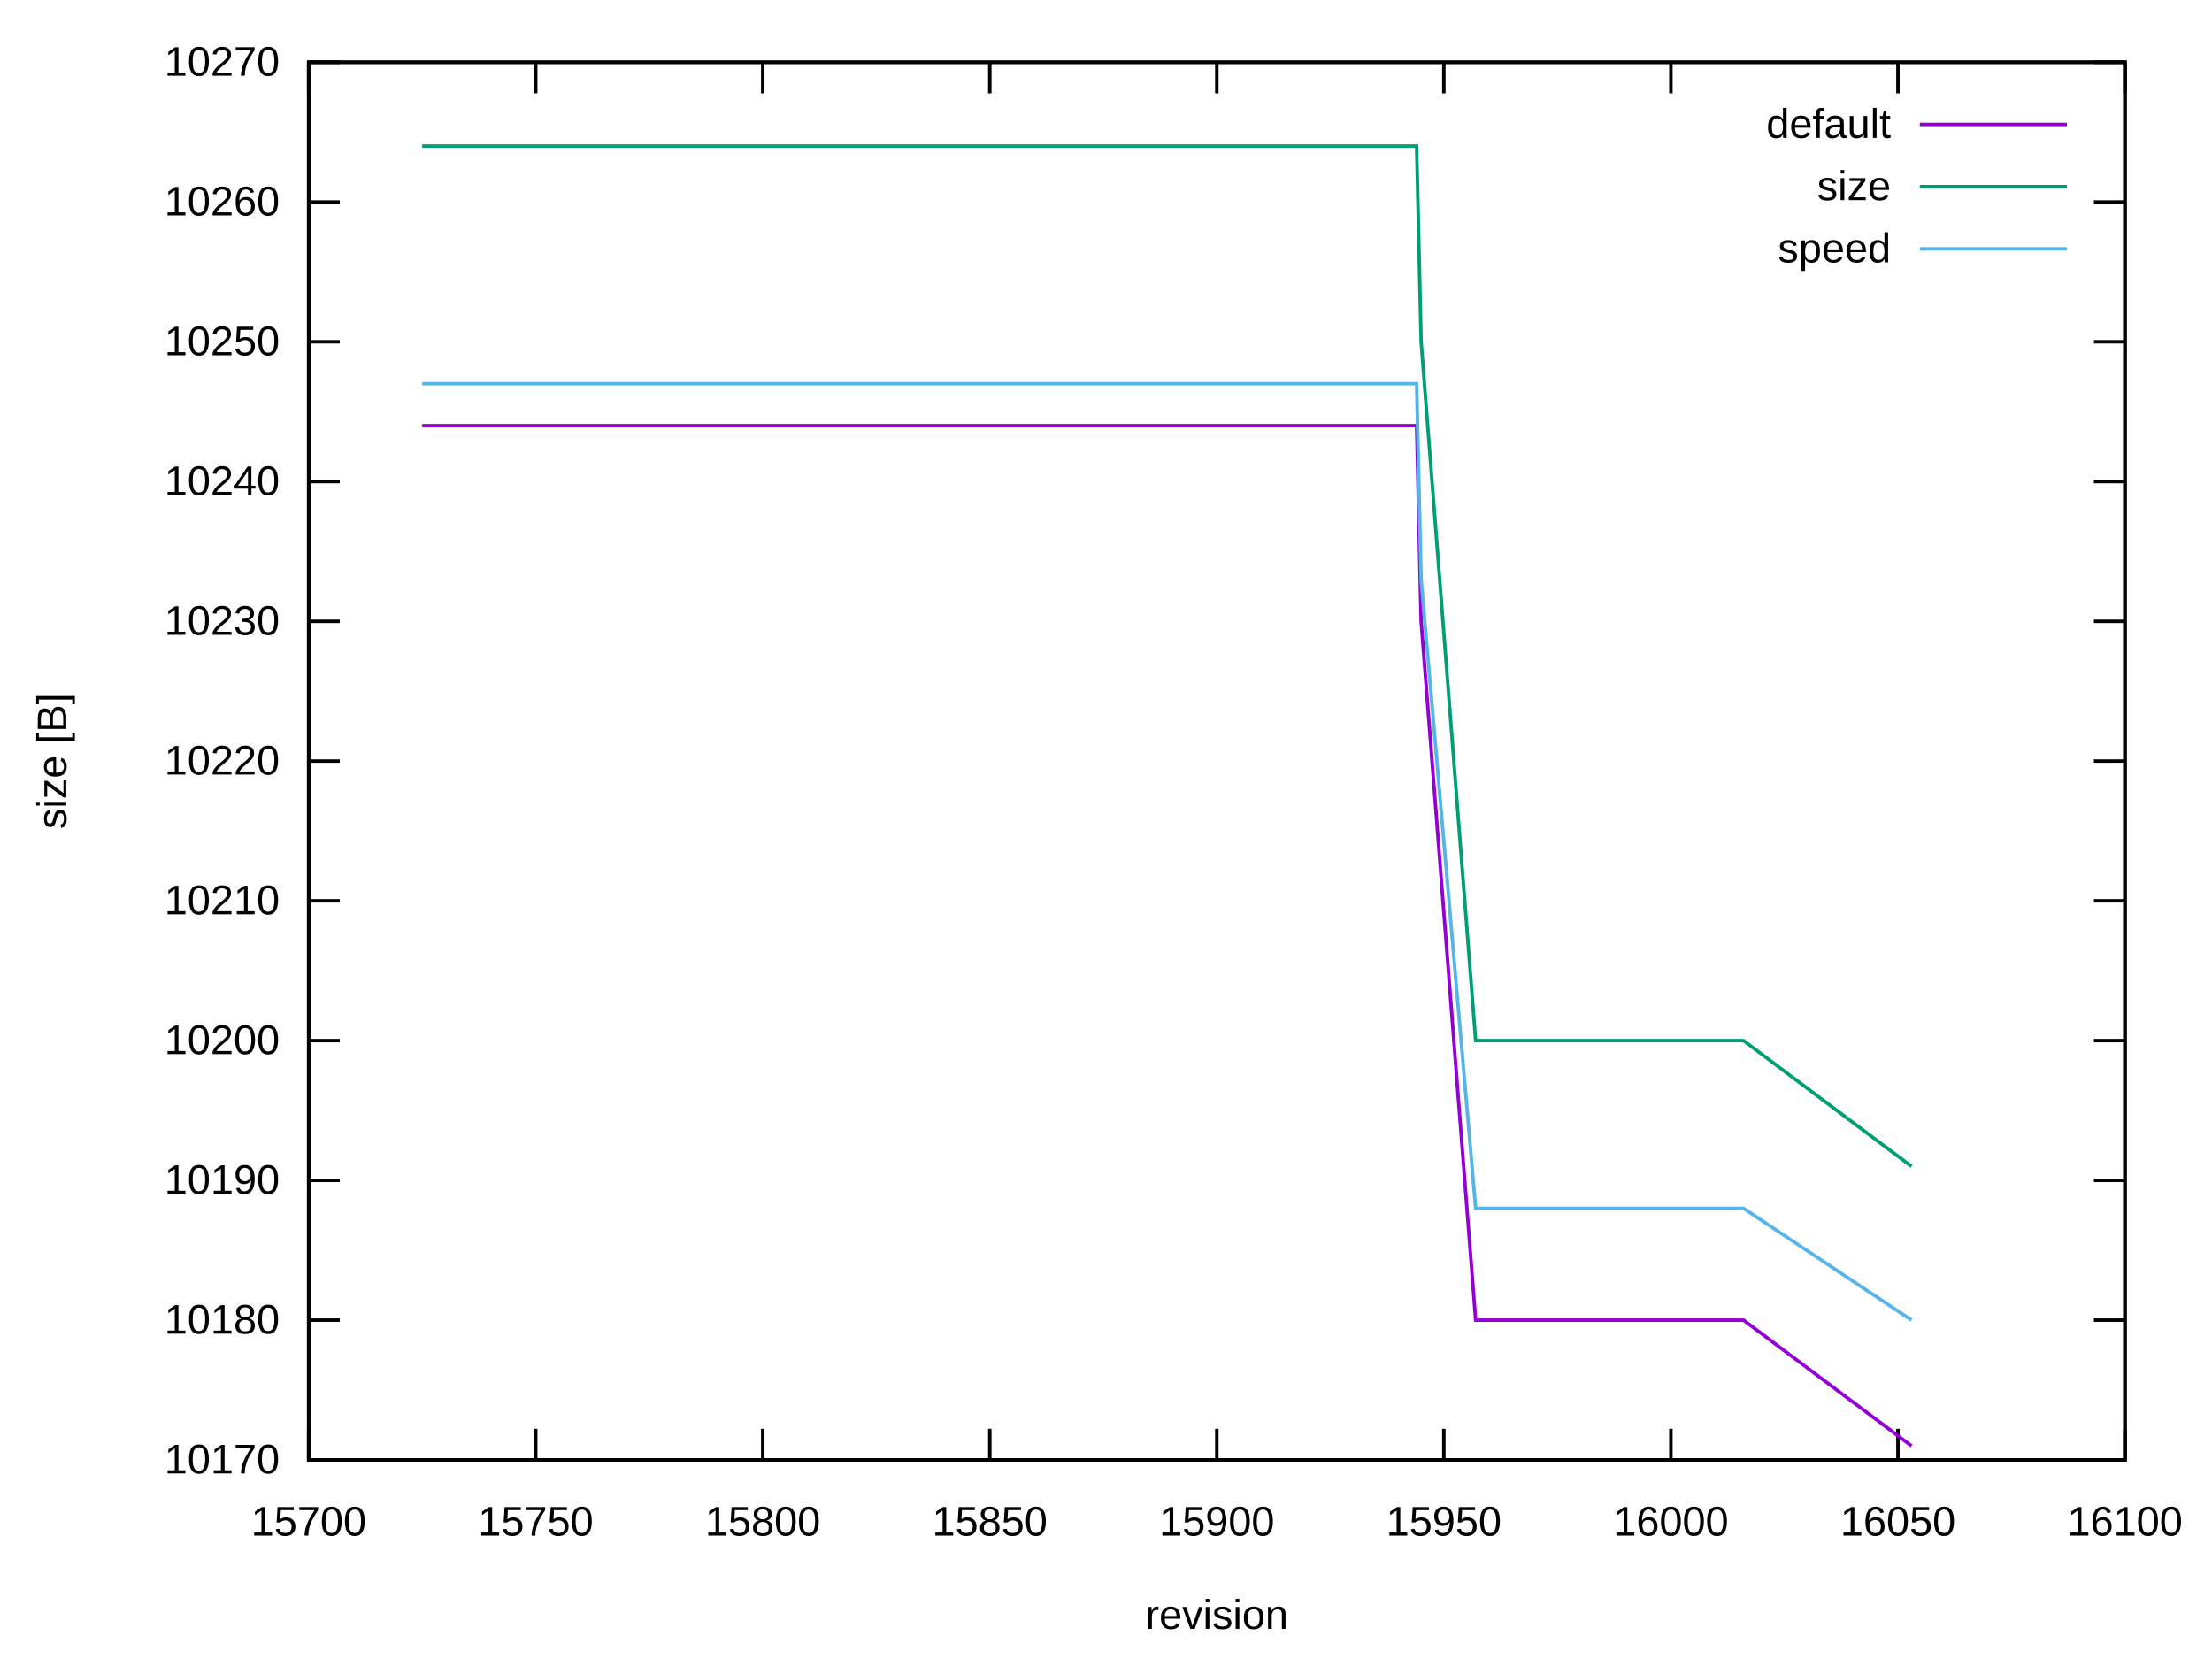
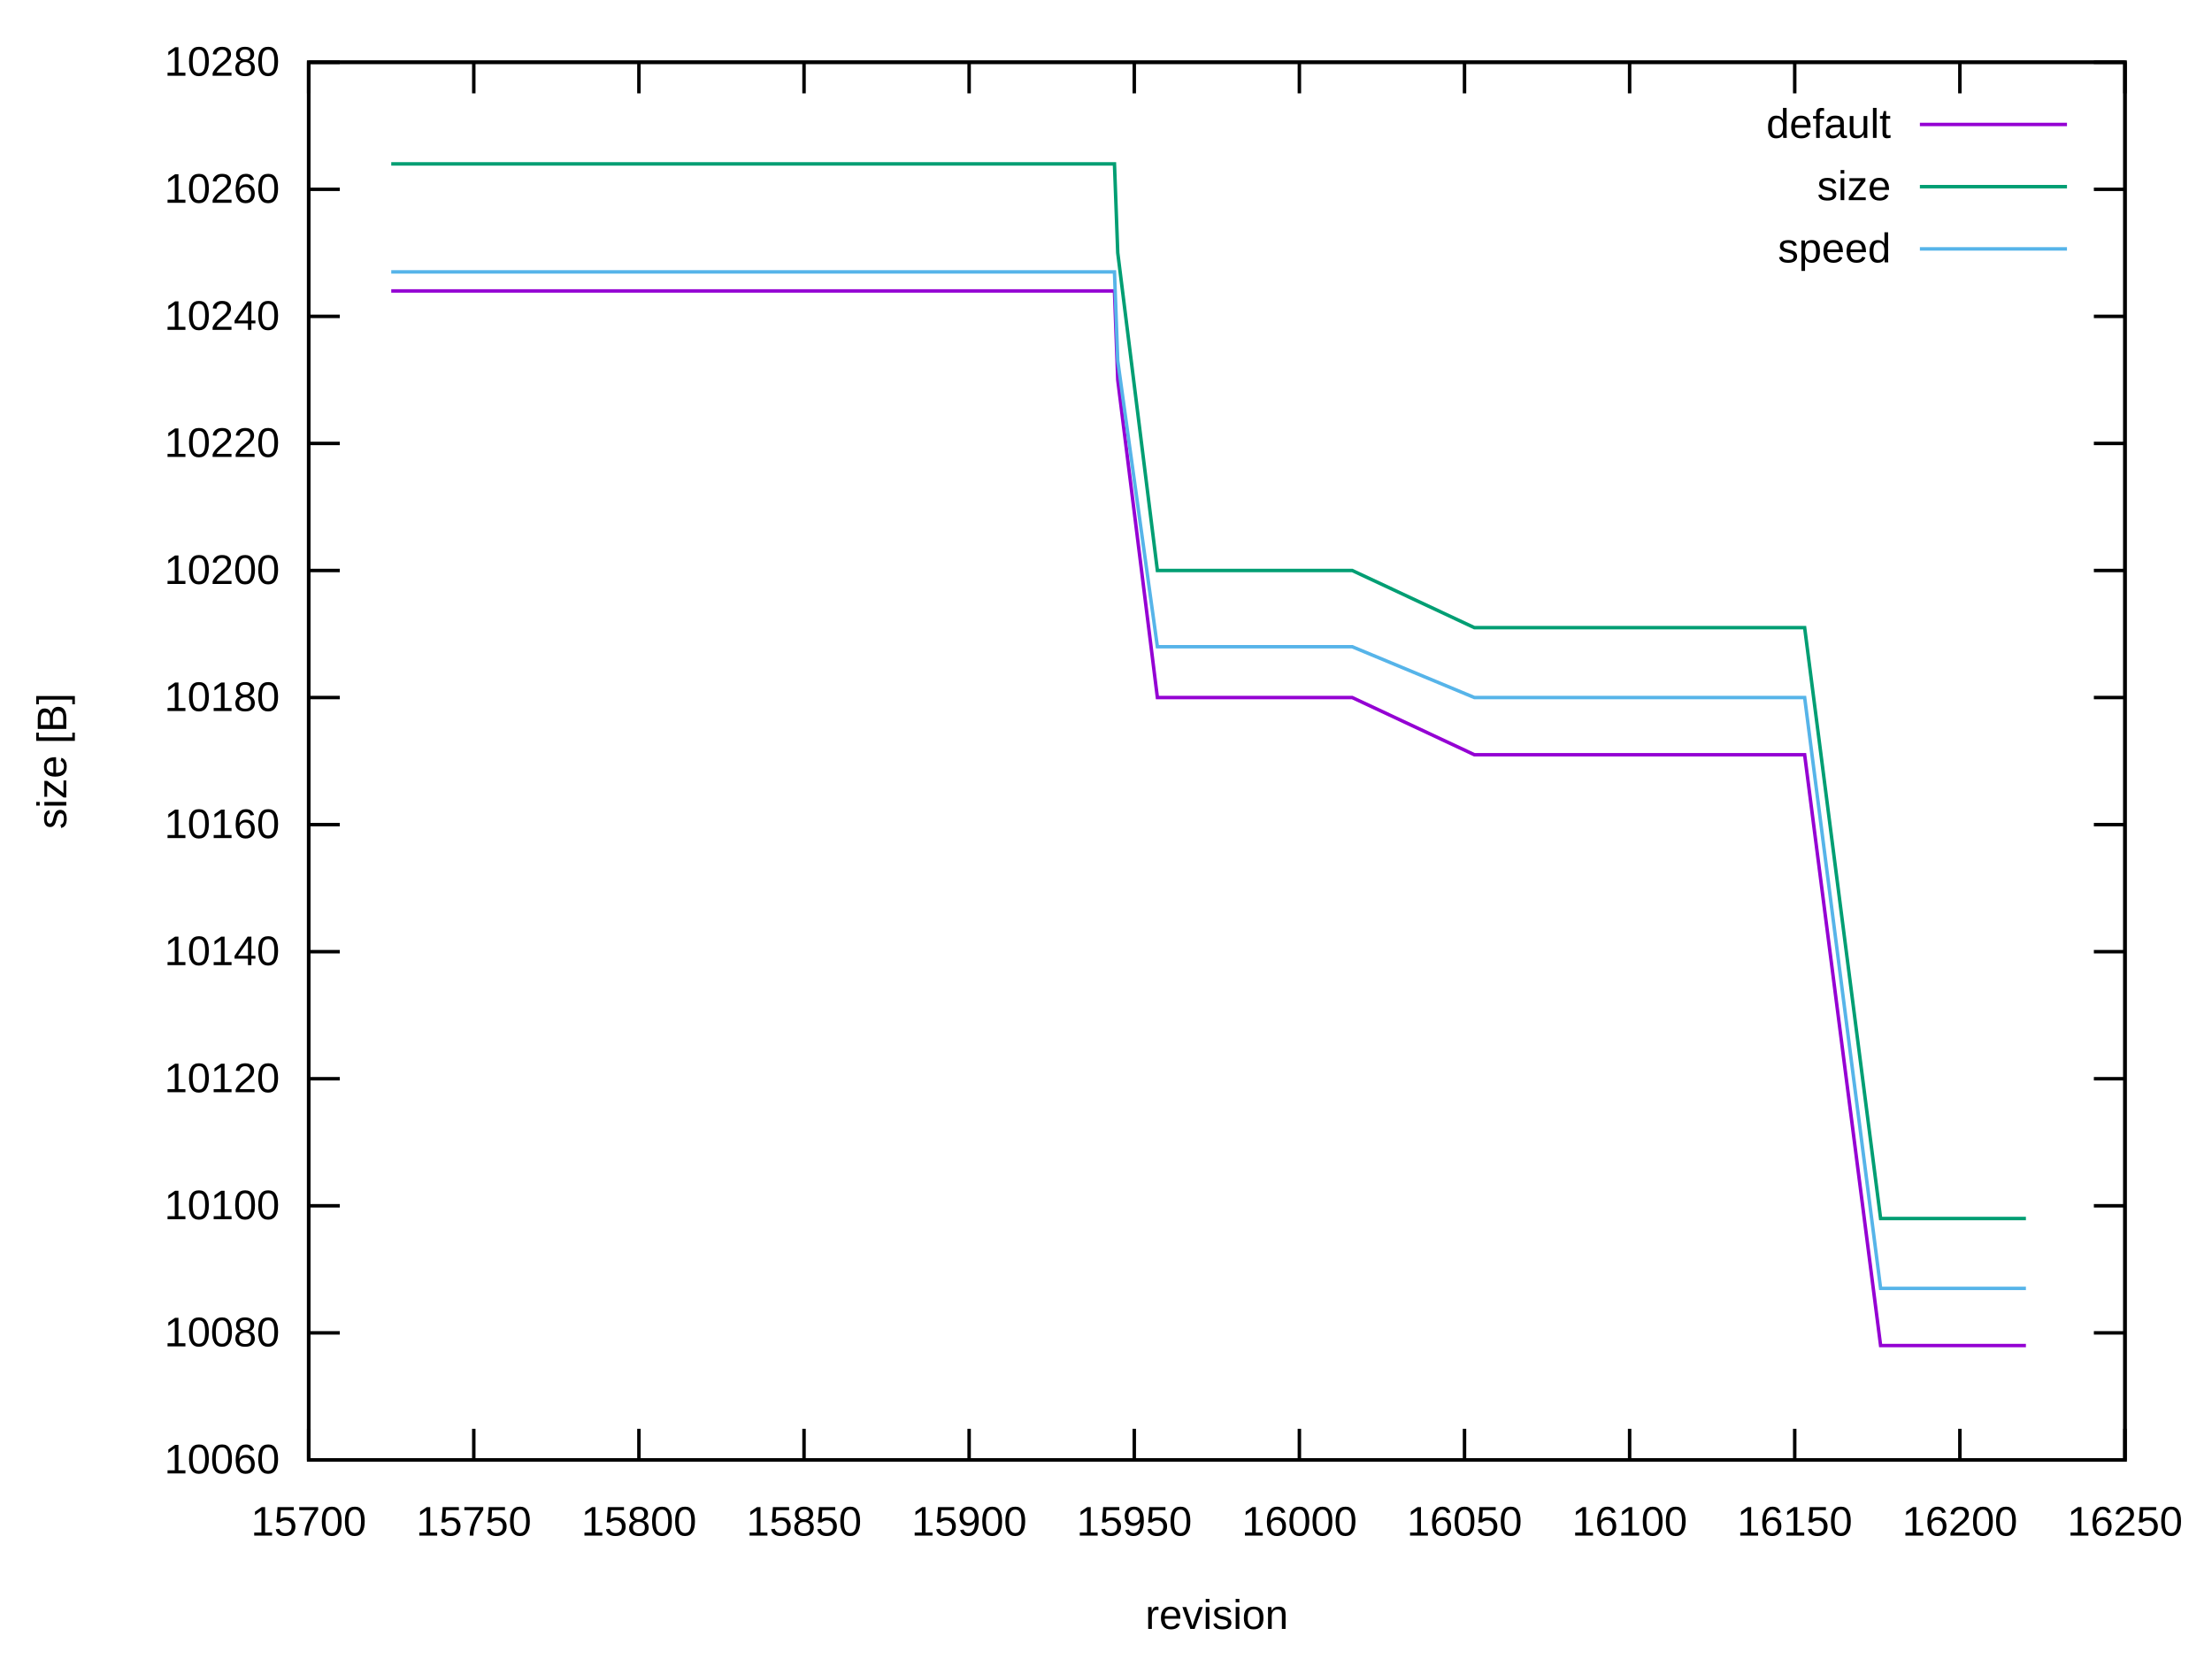
<svg xmlns="http://www.w3.org/2000/svg" xmlns:xlink="http://www.w3.org/1999/xlink" width="640" height="480" viewBox="0 0 640 480">
  <g id="gnuplot_canvas">
    <rect x="0" y="0" width="640" height="480" fill="none" />
    <defs>
      <circle id="gpDot" r="0.5" stroke-width="0.5" stroke="currentColor" />
      <path id="gpPt0" stroke-width="0.222" stroke="currentColor" d="M-1,0 h2 M0,-1 v2" />
      <path id="gpPt1" stroke-width="0.222" stroke="currentColor" d="M-1,-1 L1,1 M1,-1 L-1,1" />
      <path id="gpPt2" stroke-width="0.222" stroke="currentColor" d="M-1,0 L1,0 M0,-1 L0,1 M-1,-1 L1,1 M-1,1 L1,-1" />
      <rect id="gpPt3" stroke-width="0.222" stroke="currentColor" x="-1" y="-1" width="2" height="2" />
      <rect id="gpPt4" stroke-width="0.222" stroke="currentColor" fill="currentColor" x="-1" y="-1" width="2" height="2" />
      <circle id="gpPt5" stroke-width="0.222" stroke="currentColor" cx="0" cy="0" r="1" />
      <use xlink:href="#gpPt5" id="gpPt6" fill="currentColor" stroke="none" />
      <path id="gpPt7" stroke-width="0.222" stroke="currentColor" d="M0,-1.33 L-1.33,0.67 L1.33,0.67 z" />
      <use xlink:href="#gpPt7" id="gpPt8" fill="currentColor" stroke="none" />
      <use xlink:href="#gpPt7" id="gpPt9" stroke="currentColor" transform="rotate(180)" />
      <use xlink:href="#gpPt9" id="gpPt10" fill="currentColor" stroke="none" />
      <use xlink:href="#gpPt3" id="gpPt11" stroke="currentColor" transform="rotate(45)" />
      <use xlink:href="#gpPt11" id="gpPt12" fill="currentColor" stroke="none" />
      <path id="gpPt13" stroke-width="0.222" stroke="currentColor" d="M0,1.330 L1.265,0.411 L0.782,-1.067 L-0.782,-1.076 L-1.265,0.411 z" />
      <use xlink:href="#gpPt13" id="gpPt14" fill="currentColor" stroke="none" />
      <filter id="textbox" filterUnits="objectBoundingBox" x="0" y="0" height="1" width="1">
        <feFlood flood-color="white" flood-opacity="1" result="bgnd" />
        <feComposite in="SourceGraphic" in2="bgnd" operator="atop" />
      </filter>
      <filter id="greybox" filterUnits="objectBoundingBox" x="0" y="0" height="1" width="1">
        <feFlood flood-color="lightgrey" flood-opacity="1" result="grey" />
        <feComposite in="SourceGraphic" in2="grey" operator="atop" />
      </filter>
    </defs>
    <g fill="none" color="white" stroke="currentColor" stroke-width="1.00" stroke-linecap="butt" stroke-linejoin="miter">
</g>
    <g fill="none" color="black" stroke="currentColor" stroke-width="1.00" stroke-linecap="butt" stroke-linejoin="miter">
      <path stroke="black" d="M89.31,422.40 L98.31,422.40 M614.82,422.40 L605.82,422.40  " />
      <g transform="translate(80.92,426.30)" stroke="none" fill="black" font-family="Arial" font-size="12.00" text-anchor="end">
        <text>
-           <tspan font-family="Arial"> 10170</tspan>
-         </text>
-       </g>
-     </g>
-     <g fill="none" color="black" stroke="currentColor" stroke-width="1.00" stroke-linecap="butt" stroke-linejoin="miter">
-       <path stroke="black" d="M89.31,381.96 L98.31,381.96 M614.82,381.96 L605.82,381.96  " />
-       <g transform="translate(80.92,385.86)" stroke="none" fill="black" font-family="Arial" font-size="12.00" text-anchor="end">
+           <tspan font-family="Arial"> 10060</tspan>
+         </text>
+       </g>
+     </g>
+     <g fill="none" color="black" stroke="currentColor" stroke-width="1.00" stroke-linecap="butt" stroke-linejoin="miter">
+       <path stroke="black" d="M89.31,385.64 L98.31,385.64 M614.82,385.64 L605.82,385.64  " />
+       <g transform="translate(80.92,389.54)" stroke="none" fill="black" font-family="Arial" font-size="12.00" text-anchor="end">
+         <text>
+           <tspan font-family="Arial"> 10080</tspan>
+         </text>
+       </g>
+     </g>
+     <g fill="none" color="black" stroke="currentColor" stroke-width="1.00" stroke-linecap="butt" stroke-linejoin="miter">
+       <path stroke="black" d="M89.31,348.87 L98.31,348.87 M614.82,348.87 L605.82,348.87  " />
+       <g transform="translate(80.92,352.77)" stroke="none" fill="black" font-family="Arial" font-size="12.00" text-anchor="end">
+         <text>
+           <tspan font-family="Arial"> 10100</tspan>
+         </text>
+       </g>
+     </g>
+     <g fill="none" color="black" stroke="currentColor" stroke-width="1.00" stroke-linecap="butt" stroke-linejoin="miter">
+       <path stroke="black" d="M89.31,312.11 L98.31,312.11 M614.82,312.11 L605.82,312.11  " />
+       <g transform="translate(80.92,316.01)" stroke="none" fill="black" font-family="Arial" font-size="12.00" text-anchor="end">
+         <text>
+           <tspan font-family="Arial"> 10120</tspan>
+         </text>
+       </g>
+     </g>
+     <g fill="none" color="black" stroke="currentColor" stroke-width="1.00" stroke-linecap="butt" stroke-linejoin="miter">
+       <path stroke="black" d="M89.31,275.35 L98.31,275.35 M614.82,275.35 L605.82,275.35  " />
+       <g transform="translate(80.92,279.25)" stroke="none" fill="black" font-family="Arial" font-size="12.00" text-anchor="end">
+         <text>
+           <tspan font-family="Arial"> 10140</tspan>
+         </text>
+       </g>
+     </g>
+     <g fill="none" color="black" stroke="currentColor" stroke-width="1.00" stroke-linecap="butt" stroke-linejoin="miter">
+       <path stroke="black" d="M89.31,238.59 L98.31,238.59 M614.82,238.59 L605.82,238.59  " />
+       <g transform="translate(80.92,242.49)" stroke="none" fill="black" font-family="Arial" font-size="12.00" text-anchor="end">
+         <text>
+           <tspan font-family="Arial"> 10160</tspan>
+         </text>
+       </g>
+     </g>
+     <g fill="none" color="black" stroke="currentColor" stroke-width="1.00" stroke-linecap="butt" stroke-linejoin="miter">
+       <path stroke="black" d="M89.31,201.82 L98.31,201.82 M614.82,201.82 L605.82,201.82  " />
+       <g transform="translate(80.92,205.72)" stroke="none" fill="black" font-family="Arial" font-size="12.00" text-anchor="end">
        <text>
          <tspan font-family="Arial"> 10180</tspan>
        </text>
      </g>
    </g>
    <g fill="none" color="black" stroke="currentColor" stroke-width="1.00" stroke-linecap="butt" stroke-linejoin="miter">
-       <path stroke="black" d="M89.31,341.52 L98.31,341.52 M614.82,341.52 L605.82,341.52  " />
-       <g transform="translate(80.92,345.42)" stroke="none" fill="black" font-family="Arial" font-size="12.00" text-anchor="end">
-         <text>
-           <tspan font-family="Arial"> 10190</tspan>
-         </text>
-       </g>
-     </g>
-     <g fill="none" color="black" stroke="currentColor" stroke-width="1.00" stroke-linecap="butt" stroke-linejoin="miter">
-       <path stroke="black" d="M89.31,301.08 L98.31,301.08 M614.82,301.08 L605.82,301.08  " />
-       <g transform="translate(80.92,304.98)" stroke="none" fill="black" font-family="Arial" font-size="12.00" text-anchor="end">
+       <path stroke="black" d="M89.31,165.06 L98.31,165.06 M614.82,165.06 L605.82,165.06  " />
+       <g transform="translate(80.92,168.96)" stroke="none" fill="black" font-family="Arial" font-size="12.00" text-anchor="end">
        <text>
          <tspan font-family="Arial"> 10200</tspan>
        </text>
      </g>
    </g>
    <g fill="none" color="black" stroke="currentColor" stroke-width="1.00" stroke-linecap="butt" stroke-linejoin="miter">
-       <path stroke="black" d="M89.31,260.64 L98.31,260.64 M614.82,260.64 L605.82,260.64  " />
-       <g transform="translate(80.92,264.54)" stroke="none" fill="black" font-family="Arial" font-size="12.00" text-anchor="end">
-         <text>
-           <tspan font-family="Arial"> 10210</tspan>
-         </text>
-       </g>
-     </g>
-     <g fill="none" color="black" stroke="currentColor" stroke-width="1.00" stroke-linecap="butt" stroke-linejoin="miter">
-       <path stroke="black" d="M89.31,220.20 L98.31,220.20 M614.82,220.20 L605.82,220.20  " />
-       <g transform="translate(80.92,224.10)" stroke="none" fill="black" font-family="Arial" font-size="12.00" text-anchor="end">
+       <path stroke="black" d="M89.31,128.30 L98.31,128.30 M614.82,128.30 L605.82,128.30  " />
+       <g transform="translate(80.92,132.20)" stroke="none" fill="black" font-family="Arial" font-size="12.00" text-anchor="end">
        <text>
          <tspan font-family="Arial"> 10220</tspan>
        </text>
      </g>
    </g>
    <g fill="none" color="black" stroke="currentColor" stroke-width="1.00" stroke-linecap="butt" stroke-linejoin="miter">
-       <path stroke="black" d="M89.31,179.77 L98.31,179.77 M614.82,179.77 L605.82,179.77  " />
-       <g transform="translate(80.92,183.67)" stroke="none" fill="black" font-family="Arial" font-size="12.00" text-anchor="end">
-         <text>
-           <tspan font-family="Arial"> 10230</tspan>
-         </text>
-       </g>
-     </g>
-     <g fill="none" color="black" stroke="currentColor" stroke-width="1.00" stroke-linecap="butt" stroke-linejoin="miter">
-       <path stroke="black" d="M89.31,139.33 L98.31,139.33 M614.82,139.33 L605.82,139.33  " />
-       <g transform="translate(80.92,143.23)" stroke="none" fill="black" font-family="Arial" font-size="12.00" text-anchor="end">
+       <path stroke="black" d="M89.31,91.54 L98.31,91.54 M614.82,91.54 L605.82,91.54  " />
+       <g transform="translate(80.92,95.44)" stroke="none" fill="black" font-family="Arial" font-size="12.00" text-anchor="end">
        <text>
          <tspan font-family="Arial"> 10240</tspan>
        </text>
      </g>
    </g>
    <g fill="none" color="black" stroke="currentColor" stroke-width="1.00" stroke-linecap="butt" stroke-linejoin="miter">
-       <path stroke="black" d="M89.31,98.89 L98.31,98.89 M614.82,98.89 L605.82,98.89  " />
-       <g transform="translate(80.92,102.79)" stroke="none" fill="black" font-family="Arial" font-size="12.00" text-anchor="end">
-         <text>
-           <tspan font-family="Arial"> 10250</tspan>
-         </text>
-       </g>
-     </g>
-     <g fill="none" color="black" stroke="currentColor" stroke-width="1.00" stroke-linecap="butt" stroke-linejoin="miter">
-       <path stroke="black" d="M89.31,58.45 L98.31,58.45 M614.82,58.45 L605.82,58.45  " />
-       <g transform="translate(80.92,62.35)" stroke="none" fill="black" font-family="Arial" font-size="12.00" text-anchor="end">
+       <path stroke="black" d="M89.31,54.77 L98.31,54.77 M614.82,54.77 L605.82,54.77  " />
+       <g transform="translate(80.92,58.67)" stroke="none" fill="black" font-family="Arial" font-size="12.00" text-anchor="end">
        <text>
          <tspan font-family="Arial"> 10260</tspan>
        </text>
      </g>
    </g>
    <g fill="none" color="black" stroke="currentColor" stroke-width="1.00" stroke-linecap="butt" stroke-linejoin="miter">
      <path stroke="black" d="M89.31,18.01 L98.31,18.01 M614.82,18.01 L605.82,18.01  " />
      <g transform="translate(80.92,21.91)" stroke="none" fill="black" font-family="Arial" font-size="12.00" text-anchor="end">
        <text>
-           <tspan font-family="Arial"> 10270</tspan>
+           <tspan font-family="Arial"> 10280</tspan>
        </text>
      </g>
    </g>
    <g fill="none" color="black" stroke="currentColor" stroke-width="1.00" stroke-linecap="butt" stroke-linejoin="miter">
      <path stroke="black" d="M89.31,422.40 L89.31,413.40 M89.31,18.01 L89.31,27.01  " />
      <g transform="translate(89.31,444.30)" stroke="none" fill="black" font-family="Arial" font-size="12.00" text-anchor="middle">
        <text>
          <tspan font-family="Arial"> 15700</tspan>
        </text>
      </g>
    </g>
    <g fill="none" color="black" stroke="currentColor" stroke-width="1.00" stroke-linecap="butt" stroke-linejoin="miter">
-       <path stroke="black" d="M155.00,422.40 L155.00,413.40 M155.00,18.01 L155.00,27.01  " />
-       <g transform="translate(155.00,444.30)" stroke="none" fill="black" font-family="Arial" font-size="12.00" text-anchor="middle">
+       <path stroke="black" d="M137.08,422.40 L137.08,413.40 M137.08,18.01 L137.08,27.01  " />
+       <g transform="translate(137.08,444.30)" stroke="none" fill="black" font-family="Arial" font-size="12.00" text-anchor="middle">
        <text>
          <tspan font-family="Arial"> 15750</tspan>
        </text>
      </g>
    </g>
    <g fill="none" color="black" stroke="currentColor" stroke-width="1.00" stroke-linecap="butt" stroke-linejoin="miter">
-       <path stroke="black" d="M220.69,422.40 L220.69,413.40 M220.69,18.01 L220.69,27.01  " />
-       <g transform="translate(220.69,444.30)" stroke="none" fill="black" font-family="Arial" font-size="12.00" text-anchor="middle">
+       <path stroke="black" d="M184.86,422.40 L184.86,413.40 M184.86,18.01 L184.86,27.01  " />
+       <g transform="translate(184.86,444.30)" stroke="none" fill="black" font-family="Arial" font-size="12.00" text-anchor="middle">
        <text>
          <tspan font-family="Arial"> 15800</tspan>
        </text>
      </g>
    </g>
    <g fill="none" color="black" stroke="currentColor" stroke-width="1.00" stroke-linecap="butt" stroke-linejoin="miter">
-       <path stroke="black" d="M286.38,422.40 L286.38,413.40 M286.38,18.01 L286.38,27.01  " />
-       <g transform="translate(286.38,444.30)" stroke="none" fill="black" font-family="Arial" font-size="12.00" text-anchor="middle">
+       <path stroke="black" d="M232.63,422.40 L232.63,413.40 M232.63,18.01 L232.63,27.01  " />
+       <g transform="translate(232.63,444.30)" stroke="none" fill="black" font-family="Arial" font-size="12.00" text-anchor="middle">
        <text>
          <tspan font-family="Arial"> 15850</tspan>
        </text>
      </g>
    </g>
    <g fill="none" color="black" stroke="currentColor" stroke-width="1.00" stroke-linecap="butt" stroke-linejoin="miter">
-       <path stroke="black" d="M352.07,422.40 L352.07,413.40 M352.07,18.01 L352.07,27.01  " />
-       <g transform="translate(352.07,444.30)" stroke="none" fill="black" font-family="Arial" font-size="12.00" text-anchor="middle">
+       <path stroke="black" d="M280.40,422.40 L280.40,413.40 M280.40,18.01 L280.40,27.01  " />
+       <g transform="translate(280.40,444.30)" stroke="none" fill="black" font-family="Arial" font-size="12.00" text-anchor="middle">
        <text>
          <tspan font-family="Arial"> 15900</tspan>
        </text>
      </g>
    </g>
    <g fill="none" color="black" stroke="currentColor" stroke-width="1.00" stroke-linecap="butt" stroke-linejoin="miter">
-       <path stroke="black" d="M417.75,422.40 L417.75,413.40 M417.75,18.01 L417.75,27.01  " />
-       <g transform="translate(417.75,444.30)" stroke="none" fill="black" font-family="Arial" font-size="12.00" text-anchor="middle">
+       <path stroke="black" d="M328.18,422.40 L328.18,413.40 M328.18,18.01 L328.18,27.01  " />
+       <g transform="translate(328.18,444.30)" stroke="none" fill="black" font-family="Arial" font-size="12.00" text-anchor="middle">
        <text>
          <tspan font-family="Arial"> 15950</tspan>
        </text>
      </g>
    </g>
    <g fill="none" color="black" stroke="currentColor" stroke-width="1.00" stroke-linecap="butt" stroke-linejoin="miter">
-       <path stroke="black" d="M483.44,422.40 L483.44,413.40 M483.44,18.01 L483.44,27.01  " />
-       <g transform="translate(483.44,444.30)" stroke="none" fill="black" font-family="Arial" font-size="12.00" text-anchor="middle">
+       <path stroke="black" d="M375.95,422.40 L375.95,413.40 M375.95,18.01 L375.95,27.01  " />
+       <g transform="translate(375.95,444.30)" stroke="none" fill="black" font-family="Arial" font-size="12.00" text-anchor="middle">
        <text>
          <tspan font-family="Arial"> 16000</tspan>
        </text>
      </g>
    </g>
    <g fill="none" color="black" stroke="currentColor" stroke-width="1.00" stroke-linecap="butt" stroke-linejoin="miter">
-       <path stroke="black" d="M549.13,422.40 L549.13,413.40 M549.13,18.01 L549.13,27.01  " />
-       <g transform="translate(549.13,444.30)" stroke="none" fill="black" font-family="Arial" font-size="12.00" text-anchor="middle">
+       <path stroke="black" d="M423.73,422.40 L423.73,413.40 M423.73,18.01 L423.73,27.01  " />
+       <g transform="translate(423.73,444.30)" stroke="none" fill="black" font-family="Arial" font-size="12.00" text-anchor="middle">
        <text>
          <tspan font-family="Arial"> 16050</tspan>
+         </text>
+       </g>
+     </g>
+     <g fill="none" color="black" stroke="currentColor" stroke-width="1.00" stroke-linecap="butt" stroke-linejoin="miter">
+       <path stroke="black" d="M471.50,422.40 L471.50,413.40 M471.50,18.01 L471.50,27.01  " />
+       <g transform="translate(471.50,444.30)" stroke="none" fill="black" font-family="Arial" font-size="12.00" text-anchor="middle">
+         <text>
+           <tspan font-family="Arial"> 16100</tspan>
+         </text>
+       </g>
+     </g>
+     <g fill="none" color="black" stroke="currentColor" stroke-width="1.00" stroke-linecap="butt" stroke-linejoin="miter">
+       <path stroke="black" d="M519.27,422.40 L519.27,413.40 M519.27,18.01 L519.27,27.01  " />
+       <g transform="translate(519.27,444.30)" stroke="none" fill="black" font-family="Arial" font-size="12.00" text-anchor="middle">
+         <text>
+           <tspan font-family="Arial"> 16150</tspan>
+         </text>
+       </g>
+     </g>
+     <g fill="none" color="black" stroke="currentColor" stroke-width="1.00" stroke-linecap="butt" stroke-linejoin="miter">
+       <path stroke="black" d="M567.05,422.40 L567.05,413.40 M567.05,18.01 L567.05,27.01  " />
+       <g transform="translate(567.05,444.30)" stroke="none" fill="black" font-family="Arial" font-size="12.00" text-anchor="middle">
+         <text>
+           <tspan font-family="Arial"> 16200</tspan>
        </text>
      </g>
    </g>
    <g fill="none" color="black" stroke="currentColor" stroke-width="1.00" stroke-linecap="butt" stroke-linejoin="miter">
      <path stroke="black" d="M614.82,422.40 L614.82,413.40 M614.82,18.01 L614.82,27.01  " />
      <g transform="translate(614.82,444.30)" stroke="none" fill="black" font-family="Arial" font-size="12.00" text-anchor="middle">
        <text>
-           <tspan font-family="Arial"> 16100</tspan>
+           <tspan font-family="Arial"> 16250</tspan>
        </text>
      </g>
    </g>
    <g fill="none" color="black" stroke="currentColor" stroke-width="1.00" stroke-linecap="butt" stroke-linejoin="miter">
</g>
    <g fill="none" color="black" stroke="currentColor" stroke-width="1.00" stroke-linecap="butt" stroke-linejoin="miter">
      <path stroke="black" d="M89.31,18.01 L89.31,422.40 L614.82,422.40 L614.82,18.01 L89.31,18.01 Z  " />
    </g>
    <g fill="none" color="black" stroke="currentColor" stroke-width="1.00" stroke-linecap="butt" stroke-linejoin="miter">
</g>
    <g fill="none" color="black" stroke="currentColor" stroke-width="1.00" stroke-linecap="butt" stroke-linejoin="miter">
</g>
    <g id="gnuplot_plot_1">
      <g fill="none" color="black" stroke="currentColor" stroke-width="1.00" stroke-linecap="butt" stroke-linejoin="miter">
        <g transform="translate(547.09,39.91)" stroke="none" fill="black" font-family="Arial" font-size="12.00" text-anchor="end">
          <text>
            <tspan font-family="Arial">default</tspan>
          </text>
        </g>
      </g>
      <g fill="none" color="black" stroke="currentColor" stroke-width="1.00" stroke-linecap="butt" stroke-linejoin="miter">
-         <path stroke="rgb(148,   0, 211)" d="M555.48,36.01 L598.04,36.01 M122.15,123.15 L178.65,123.15 L338.93,123.15 L340.24,123.15 L409.87,123.15 L411.18,179.77   L426.95,381.96 L504.46,381.96 L553.07,418.36  " />
+         <path stroke="rgb(148,   0, 211)" d="M555.48,36.01 L598.04,36.01 M113.20,84.18 L154.28,84.18 L270.85,84.18 L271.81,84.18 L322.45,84.18 L323.40,109.92   L334.87,201.82 L391.24,201.82 L426.59,218.37 L522.14,218.37 L544.12,389.31 L586.16,389.31  " />
      </g>
    </g>
    <g id="gnuplot_plot_2">
      <g fill="none" color="black" stroke="currentColor" stroke-width="1.00" stroke-linecap="butt" stroke-linejoin="miter">
        <g transform="translate(547.09,57.91)" stroke="none" fill="black" font-family="Arial" font-size="12.00" text-anchor="end">
          <text>
            <tspan font-family="Arial">size</tspan>
          </text>
        </g>
      </g>
      <g fill="none" color="black" stroke="currentColor" stroke-width="1.00" stroke-linecap="butt" stroke-linejoin="miter">
-         <path stroke="rgb(  0, 158, 115)" d="M555.48,54.01 L598.04,54.01 M122.15,42.27 L178.65,42.27 L338.93,42.27 L340.24,42.27 L409.87,42.27 L411.18,98.89   L426.95,301.08 L504.46,301.08 L553.07,337.48  " />
+         <path stroke="rgb(  0, 158, 115)" d="M555.48,54.01 L598.04,54.01 M113.20,47.42 L154.28,47.42 L270.85,47.42 L271.81,47.42 L322.45,47.42 L323.40,73.15   L334.87,165.06 L391.24,165.06 L426.59,181.60 L522.14,181.60 L544.12,352.55 L586.16,352.55  " />
      </g>
    </g>
    <g id="gnuplot_plot_3">
      <g fill="none" color="black" stroke="currentColor" stroke-width="1.00" stroke-linecap="butt" stroke-linejoin="miter">
        <g transform="translate(547.09,75.91)" stroke="none" fill="black" font-family="Arial" font-size="12.00" text-anchor="end">
          <text>
            <tspan font-family="Arial">speed</tspan>
          </text>
        </g>
      </g>
      <g fill="none" color="black" stroke="currentColor" stroke-width="1.00" stroke-linecap="butt" stroke-linejoin="miter">
-         <path stroke="rgb( 86, 180, 233)" d="M555.48,72.01 L598.04,72.01 M122.15,111.02 L178.65,111.02 L338.93,111.02 L340.24,111.02 L409.87,111.02 L411.18,167.63   L426.95,349.61 L504.46,349.61 L553.07,381.96  " />
+         <path stroke="rgb( 86, 180, 233)" d="M555.48,72.01 L598.04,72.01 M113.20,78.67 L154.28,78.67 L270.85,78.67 L271.81,78.67 L322.45,78.67 L323.40,104.40   L334.87,187.12 L391.24,187.12 L426.59,201.82 L522.14,201.82 L544.12,372.77 L586.16,372.77  " />
      </g>
    </g>
    <g fill="none" color="white" stroke="rgb( 86, 180, 233)" stroke-width="2.00" stroke-linecap="butt" stroke-linejoin="miter">
</g>
    <g fill="none" color="black" stroke="currentColor" stroke-width="2.00" stroke-linecap="butt" stroke-linejoin="miter">
</g>
    <g fill="none" color="black" stroke="black" stroke-width="1.00" stroke-linecap="butt" stroke-linejoin="miter">
</g>
    <g fill="none" color="black" stroke="currentColor" stroke-width="1.00" stroke-linecap="butt" stroke-linejoin="miter">
      <path stroke="black" d="M89.31,18.01 L89.31,422.40 L614.82,422.40 L614.82,18.01 L89.31,18.01 Z  " />
      <g transform="translate(19.18,220.21) rotate(270.00)" stroke="none" fill="black" font-family="Arial" font-size="12.00" text-anchor="middle">
        <text>
          <tspan font-family="Arial">size [B]</tspan>
        </text>
      </g>
    </g>
    <g fill="none" color="black" stroke="currentColor" stroke-width="1.00" stroke-linecap="butt" stroke-linejoin="miter">
      <g transform="translate(352.06,471.30)" stroke="none" fill="black" font-family="Arial" font-size="12.00" text-anchor="middle">
        <text>
          <tspan font-family="Arial">revision</tspan>
        </text>
      </g>
    </g>
    <g fill="none" color="black" stroke="currentColor" stroke-width="1.00" stroke-linecap="butt" stroke-linejoin="miter">
</g>
    <g fill="none" color="black" stroke="currentColor" stroke-width="1.00" stroke-linecap="butt" stroke-linejoin="miter">
</g>
  </g>
</svg>
